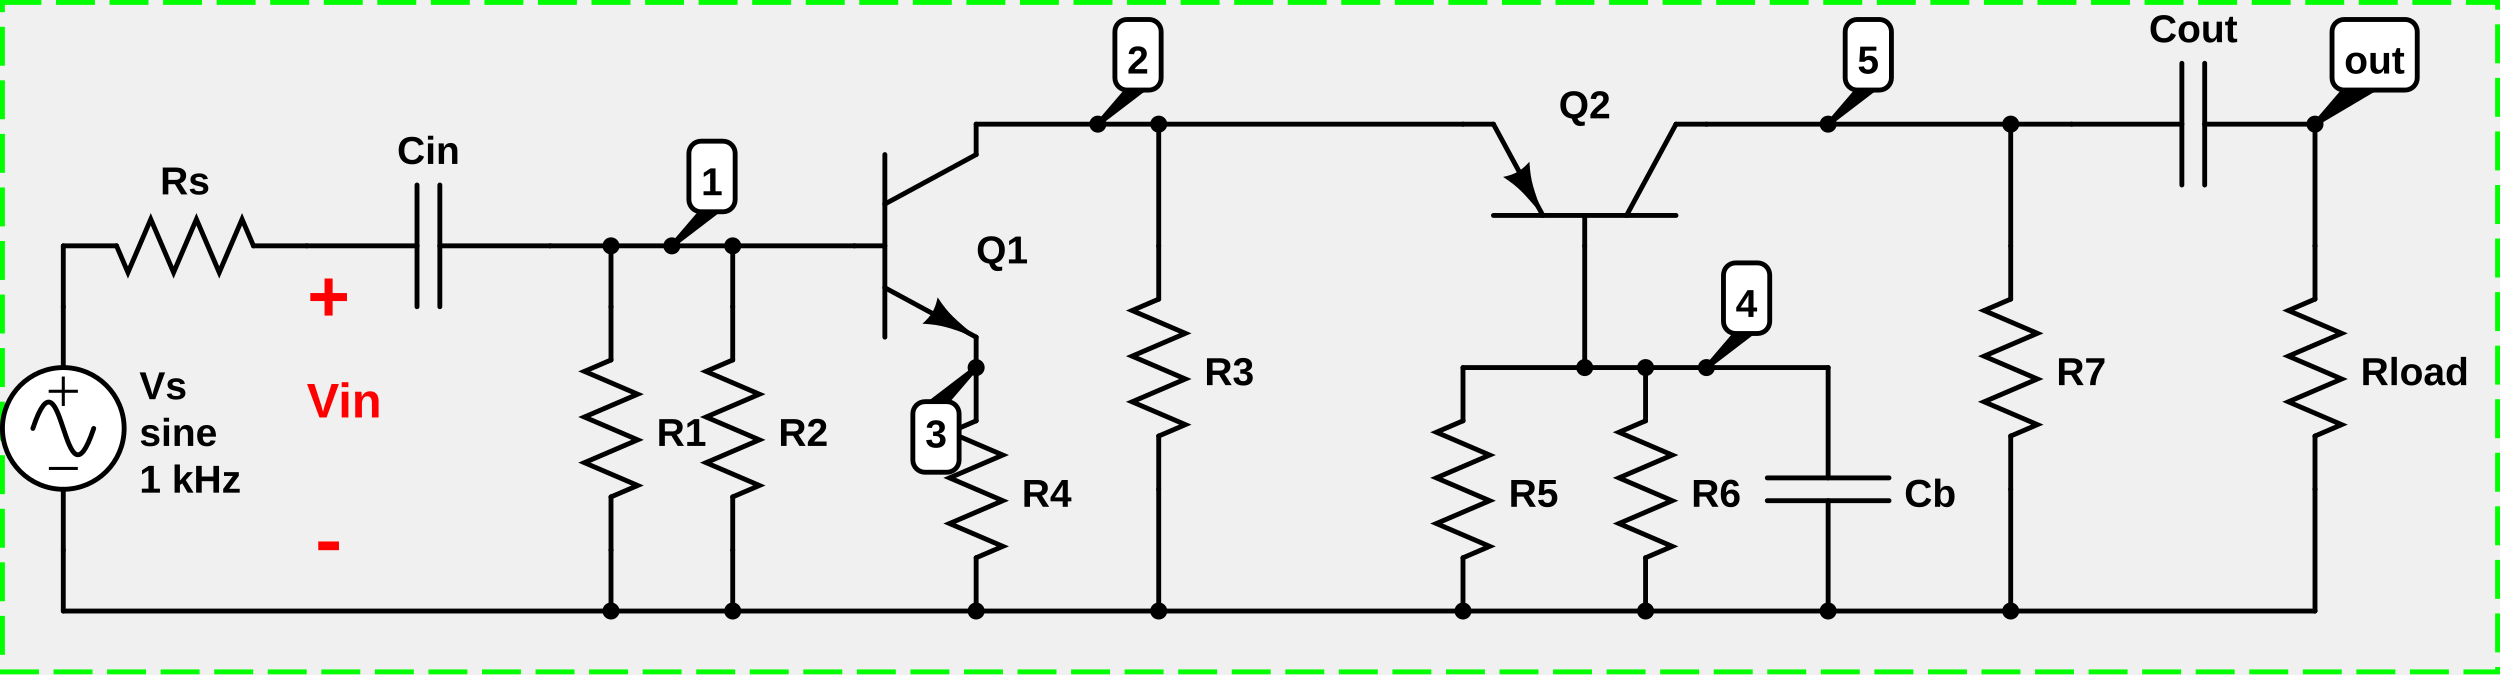
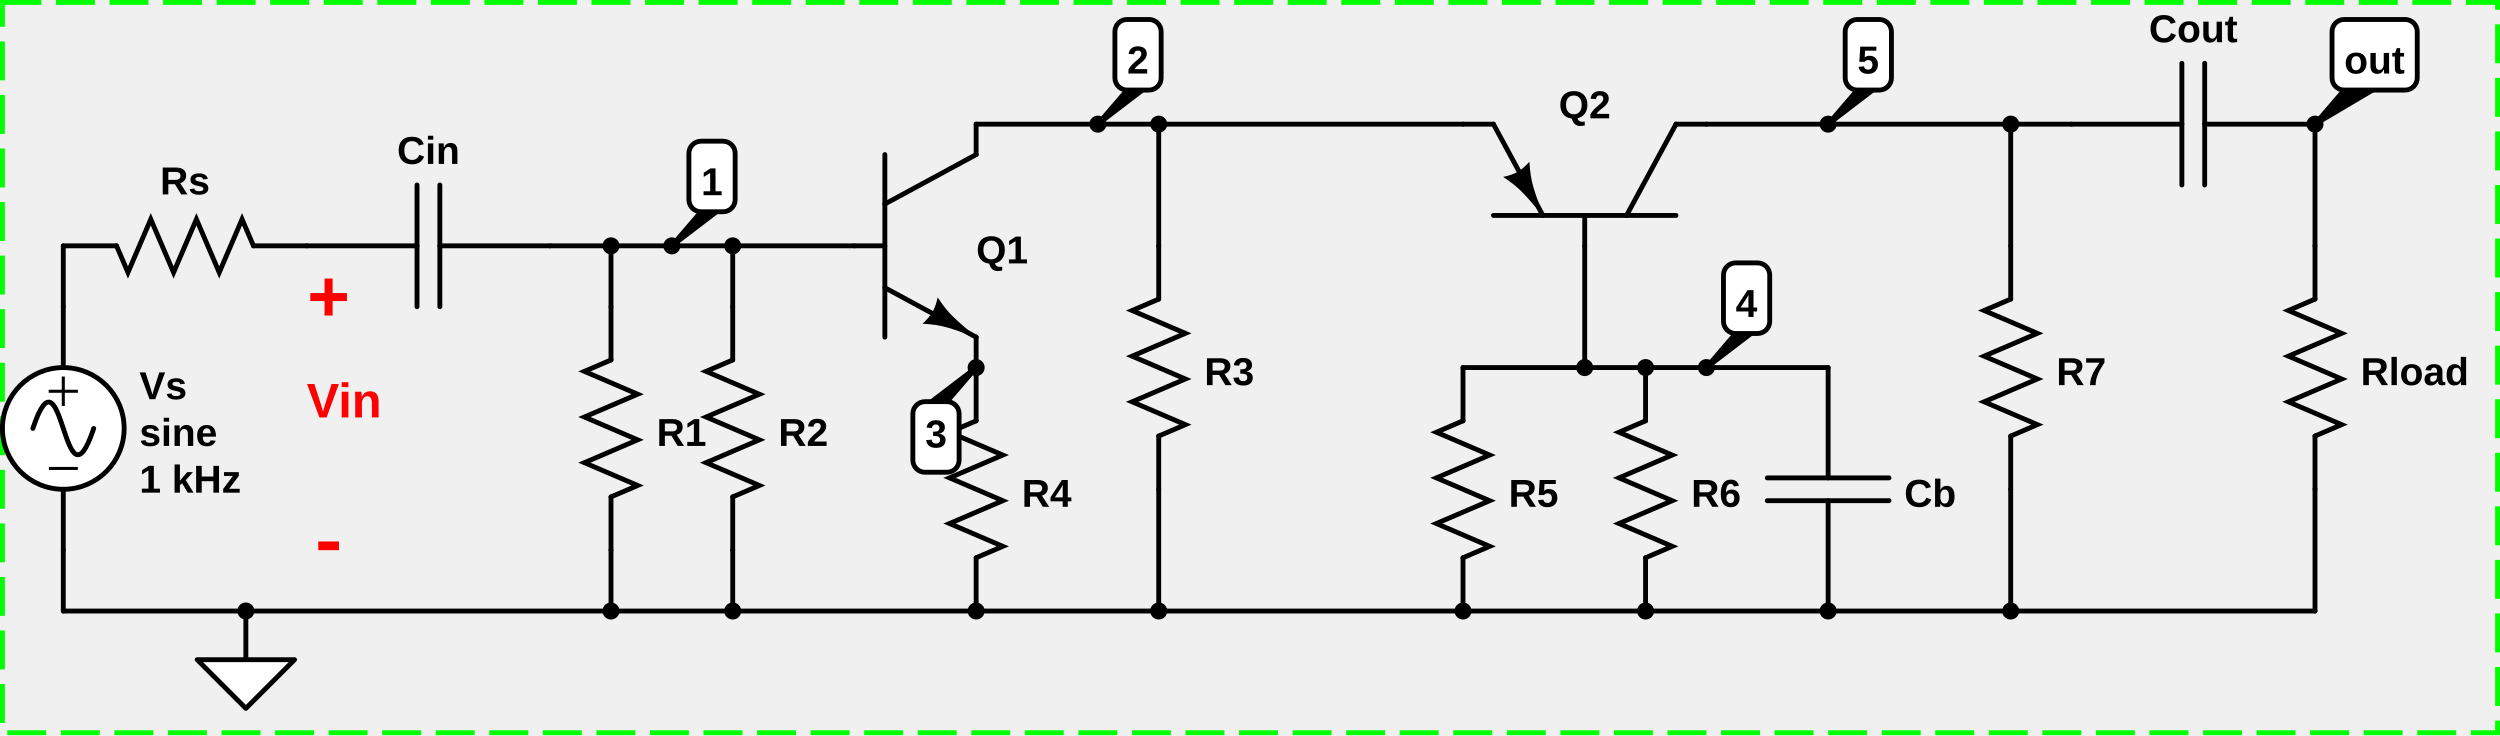
- <svg xmlns="http://www.w3.org/2000/svg" width="1000.0" height="269.718">
+ <svg xmlns="http://www.w3.org/2000/svg" width="1000.0" height="294.06">
  <g transform="matrix(0.9737098,0,0,0.9737098,-2116.845,-1289.192)">
-     <rect x="2175" y="1325" width="1025" height="275" r="0" rx="0" ry="0" fill="none" stroke="none" style="stroke-opacity: 0;" />
-     <rect x="2175" y="1325" width="1025" height="275" r="0" rx="0" ry="0" fill="none" stroke="#00ff00" stroke-dasharray="16,6" stroke-width="2" />
+     <rect x="2175" y="1325" width="1025" height="300" r="0" rx="0" ry="0" fill="none" stroke="none" style="stroke-opacity: 0;" />
+     <rect x="2175" y="1325" width="1025" height="300" r="0" rx="0" ry="0" fill="none" stroke="#00ff00" stroke-dasharray="16,6" stroke-width="2" />
    <path style="stroke-linejoin: round;" fill="#000000" stroke="#000000" d="M0,50L12,36L18.333,36Z" stroke-width="2" stroke-linejoin="round" transform="translate(2925,1325)" />
    <path style="stroke-linejoin: round;" fill="#000000" stroke="#000000" d="M0,50L12,36L18.333,36Z" stroke-width="2" stroke-linejoin="round" transform="translate(2875,1425)" />
    <path style="stroke-linejoin: round;" fill="#000000" stroke="#000000" d="M0,50L12,36L18.333,36Z" stroke-width="2" stroke-linejoin="round" transform="matrix(-1,0,0,-1,2575,1525)" />
    <path style="stroke-linejoin: round;" fill="#000000" stroke="#000000" d="M0,50L12,36L18.333,36Z" stroke-width="2" stroke-linejoin="round" transform="translate(2625,1325)" />
    <path style="stroke-linejoin: round;" fill="#000000" stroke="#000000" d="M0,50L12,36L18.333,36Z" stroke-width="2" stroke-linejoin="round" transform="translate(2450,1375)" />
    <path style="stroke-linejoin: round;" fill="#000000" stroke="#000000" d="M0,50L12,36L23.667,36Z" stroke-width="2" stroke-linejoin="round" transform="translate(3125,1325)" />
    <path style="stroke-linecap: round; stroke-miterlimit: 6;" fill="none" stroke="#000000" d="M0,50L12.5,50" stroke-width="2" stroke-linecap="round" stroke-miterlimit="6" transform="translate(2525,1375)" />
    <path style="stroke-linecap: round; stroke-miterlimit: 6;" fill="none" stroke="#000000" d="M12.5,87.5L12.5,12.5" stroke-width="2" stroke-linecap="round" stroke-miterlimit="6" transform="translate(2525,1375)" />
    <path style="stroke-linecap: round; stroke-miterlimit: 6;" fill="none" stroke="#000000" d="M12.5,32.812L50,12.5" stroke-width="2" stroke-linecap="round" stroke-miterlimit="6" transform="translate(2525,1375)" />
    <path style="stroke-linecap: round; stroke-miterlimit: 6;" fill="none" stroke="#000000" d="M50,0L50,12.5" stroke-width="2" stroke-linecap="round" stroke-miterlimit="6" transform="translate(2525,1375)" />
    <path style="stroke-linecap: round; stroke-miterlimit: 6;" fill="none" stroke="#000000" d="M12.5,67.188L50,87.5" stroke-width="2" stroke-linecap="round" stroke-miterlimit="6" transform="translate(2525,1375)" />
    <path style="stroke-linecap: round; stroke-miterlimit: 6;" fill="none" stroke="#000000" d="M50,100L50,87.5" stroke-width="2" stroke-linecap="round" stroke-miterlimit="6" transform="translate(2525,1375)" />
    <path fill="#000000" stroke="none" d="M27.931,81.975C36.65,82.498,38.679,83.671,50,87.5C41.023,79.61,38.994,78.44,34.181,71.15C33.19,75.99,31.627,78.698,27.931,81.975" transform="translate(2525,1375)" />
    <text style="font-family: Arial; font-size: 16px; font-weight: bold; text-anchor: start;" x="0" y="0" text-anchor="start" stroke="none" fill="#000000" transform="translate(2575,1425)">
      <tspan dy="7.2">Q1</tspan>
    </text>
    <path style="stroke-linecap: round; stroke-miterlimit: 6;" fill="none" stroke="#000000" d="M0,50L12.5,50" stroke-width="2" stroke-linecap="round" stroke-miterlimit="6" transform="matrix(0,-1,1,0,2775,1425)" />
    <path style="stroke-linecap: round; stroke-miterlimit: 6;" fill="none" stroke="#000000" d="M12.5,87.5L12.5,12.5" stroke-width="2" stroke-linecap="round" stroke-miterlimit="6" transform="matrix(0,-1,1,0,2775,1425)" />
    <path style="stroke-linecap: round; stroke-miterlimit: 6;" fill="none" stroke="#000000" d="M12.5,32.812L50,12.5" stroke-width="2" stroke-linecap="round" stroke-miterlimit="6" transform="matrix(0,-1,1,0,2775,1425)" />
    <path style="stroke-linecap: round; stroke-miterlimit: 6;" fill="none" stroke="#000000" d="M50,0L50,12.5" stroke-width="2" stroke-linecap="round" stroke-miterlimit="6" transform="matrix(0,-1,1,0,2775,1425)" />
    <path style="stroke-linecap: round; stroke-miterlimit: 6;" fill="none" stroke="#000000" d="M12.5,67.188L50,87.5" stroke-width="2" stroke-linecap="round" stroke-miterlimit="6" transform="matrix(0,-1,1,0,2775,1425)" />
    <path style="stroke-linecap: round; stroke-miterlimit: 6;" fill="none" stroke="#000000" d="M50,100L50,87.5" stroke-width="2" stroke-linecap="round" stroke-miterlimit="6" transform="matrix(0,-1,1,0,2775,1425)" />
    <path fill="#000000" stroke="none" d="M28.319,16.462C23.506,23.752,21.477,24.923,12.5,32.812C23.821,28.983,25.85,27.81,34.569,27.287C30.873,24.01,29.31,21.302,28.319,16.462" transform="matrix(0,-1,1,0,2775,1425)" />
    <text style="font-family: Arial; font-size: 16px; font-weight: bold; text-anchor: middle;" x="0" y="0" text-anchor="middle" stroke="none" fill="#000000" transform="translate(2825,1365.4)">
      <tspan dy="7.2">Q2</tspan>
    </text>
    <path style="stroke-linecap: round; stroke-miterlimit: 6;" fill="none" stroke="#000000" d="M25,21.875L25,0" stroke-width="2" stroke-linecap="round" stroke-miterlimit="6" transform="translate(2625,1425)" />
    <path style="stroke-linecap: round; stroke-miterlimit: 6;" fill="none" stroke="#000000" d="M25,78.125L25,100" stroke-width="2" stroke-linecap="round" stroke-miterlimit="6" transform="translate(2625,1425)" />
    <path style="stroke-linecap: round; stroke-miterlimit: 6;" fill="none" stroke="#000000" d="M25,21.875L14.063,26.562L35.937,35.937L14.063,45.312L35.937,54.688L14.063,64.063L35.937,73.438L25,78.125" stroke-width="2" stroke-linecap="round" stroke-miterlimit="6" transform="translate(2625,1425)" />
    <text style="font-family: Arial; font-size: 16px; font-weight: bold; text-anchor: start;" x="0" y="0" text-anchor="start" stroke="none" fill="#000000" transform="translate(2668.75,1475)">
      <tspan dy="7.2">R3</tspan>
    </text>
    <path style="stroke-linecap: round; stroke-miterlimit: 6;" fill="none" stroke="#000000" d="M25,21.875L25,0" stroke-width="2" stroke-linecap="round" stroke-miterlimit="6" transform="translate(2975,1425)" />
    <path style="stroke-linecap: round; stroke-miterlimit: 6;" fill="none" stroke="#000000" d="M25,78.125L25,100" stroke-width="2" stroke-linecap="round" stroke-miterlimit="6" transform="translate(2975,1425)" />
    <path style="stroke-linecap: round; stroke-miterlimit: 6;" fill="none" stroke="#000000" d="M25,21.875L14.063,26.562L35.937,35.937L14.063,45.312L35.937,54.688L14.063,64.063L35.937,73.438L25,78.125" stroke-width="2" stroke-linecap="round" stroke-miterlimit="6" transform="translate(2975,1425)" />
    <text style="font-family: Arial; font-size: 16px; font-weight: bold; text-anchor: start;" x="0" y="0" text-anchor="start" stroke="none" fill="#000000" transform="translate(3018.75,1475)">
      <tspan dy="7.2">R7</tspan>
    </text>
    <path style="stroke-linecap: round; stroke-miterlimit: 6;" fill="none" stroke="#000000" d="M25,21.875L25,0" stroke-width="2" stroke-linecap="round" stroke-miterlimit="6" transform="translate(2550,1475)" />
    <path style="stroke-linecap: round; stroke-miterlimit: 6;" fill="none" stroke="#000000" d="M25,78.125L25,100" stroke-width="2" stroke-linecap="round" stroke-miterlimit="6" transform="translate(2550,1475)" />
    <path style="stroke-linecap: round; stroke-miterlimit: 6;" fill="none" stroke="#000000" d="M25,21.875L14.063,26.562L35.937,35.937L14.063,45.312L35.937,54.688L14.063,64.063L35.937,73.438L25,78.125" stroke-width="2" stroke-linecap="round" stroke-miterlimit="6" transform="translate(2550,1475)" />
    <text style="font-family: Arial; font-size: 16px; font-weight: bold; text-anchor: start;" x="0" y="0" text-anchor="start" stroke="none" fill="#000000" transform="translate(2593.75,1525)">
      <tspan dy="7.2">R4</tspan>
    </text>
    <path style="stroke-linecap: round; stroke-miterlimit: 6;" fill="#ffffff" stroke="#000000" d="M50,50C50,36.194,38.807,25,25,25C11.193,25,0,36.194,0,50C0,63.806,11.193,75,25,75C38.807,75,50,63.806,50,50" stroke-width="2" stroke-linecap="round" stroke-miterlimit="6" transform="translate(2175,1450)" />
    <path style="stroke-linecap: round; stroke-miterlimit: 6;" fill="none" stroke="#000000" d="M25,0L25,25" stroke-width="2" stroke-linecap="round" stroke-miterlimit="6" transform="translate(2175,1450)" />
    <path style="stroke-linecap: round; stroke-miterlimit: 6;" fill="none" stroke="#000000" d="M25,100L25,75" stroke-width="2" stroke-linecap="round" stroke-miterlimit="6" transform="translate(2175,1450)" />
    <path style="stroke-linecap: round; stroke-miterlimit: 6;" fill="none" stroke="#000000" d="M37.5,50C25,87.5,25,12.5,12.5,50" stroke-width="2" stroke-linecap="round" stroke-miterlimit="6" transform="translate(2175,1450)" />
    <path style="font-size: 15px; font-weight: normal;" fill="#000000" stroke="none" d="M25.624,28.684L24.376,28.684L24.376,34.106L19,34.106L19,35.354L24.376,35.354L24.376,40.775L25.624,40.775L25.624,35.354L31,35.354L31,34.106L25.624,34.106L25.624,28.684" font-size="15px" font-weight="normal" transform="translate(2175,1450)" />
    <path style="font-size: 15px; font-weight: normal;" fill="#000000" stroke="none" d="M19.079,65.811L19.079,67.059L30.966,67.059L30.966,65.811L19.079,65.811" font-size="15px" font-weight="normal" transform="translate(2175,1450)" />
    <text style="font-family: Arial; font-size: 16px; font-weight: bold; text-anchor: start;" x="0" y="0" text-anchor="start" stroke="none" fill="#000000" transform="translate(2231.25,1500)">
      <tspan dy="-12">Vs</tspan>
      <tspan dy="19.2" x="0">sine</tspan>
      <tspan dy="19.2" x="0">1 kHz</tspan>
    </text>
    <path style="stroke-linecap: round; stroke-miterlimit: 6;" fill="none" stroke="#000000" d="M25,21.875L25,0" stroke-width="2" stroke-linecap="round" stroke-miterlimit="6" transform="translate(2400,1450)" />
    <path style="stroke-linecap: round; stroke-miterlimit: 6;" fill="none" stroke="#000000" d="M25,78.125L25,100" stroke-width="2" stroke-linecap="round" stroke-miterlimit="6" transform="translate(2400,1450)" />
    <path style="stroke-linecap: round; stroke-miterlimit: 6;" fill="none" stroke="#000000" d="M25,21.875L14.063,26.562L35.937,35.937L14.063,45.312L35.937,54.688L14.063,64.063L35.937,73.438L25,78.125" stroke-width="2" stroke-linecap="round" stroke-miterlimit="6" transform="translate(2400,1450)" />
    <text style="font-family: Arial; font-size: 16px; font-weight: bold; text-anchor: start;" x="0" y="0" text-anchor="start" stroke="none" fill="#000000" transform="translate(2443.75,1500)">
      <tspan dy="7.2">R1</tspan>
    </text>
    <path style="stroke-linecap: round; stroke-miterlimit: 6;" fill="none" stroke="#000000" d="M25,21.875L25,0" stroke-width="2" stroke-linecap="round" stroke-miterlimit="6" transform="translate(2450,1450)" />
    <path style="stroke-linecap: round; stroke-miterlimit: 6;" fill="none" stroke="#000000" d="M25,78.125L25,100" stroke-width="2" stroke-linecap="round" stroke-miterlimit="6" transform="translate(2450,1450)" />
    <path style="stroke-linecap: round; stroke-miterlimit: 6;" fill="none" stroke="#000000" d="M25,21.875L14.063,26.562L35.937,35.937L14.063,45.312L35.937,54.688L14.063,64.063L35.937,73.438L25,78.125" stroke-width="2" stroke-linecap="round" stroke-miterlimit="6" transform="translate(2450,1450)" />
    <text style="font-family: Arial; font-size: 16px; font-weight: bold; text-anchor: start;" x="0" y="0" text-anchor="start" stroke="none" fill="#000000" transform="translate(2493.75,1500)">
      <tspan dy="7.2">R2</tspan>
    </text>
    <path style="stroke-linecap: round; stroke-miterlimit: 6;" fill="none" stroke="#000000" d="M25,54.688L25,100" stroke-width="2" stroke-linecap="round" stroke-miterlimit="6" transform="matrix(0,-1,-1,0,2400,1450)" />
    <path style="stroke-linecap: round; stroke-miterlimit: 6;" fill="none" stroke="#000000" d="M25,45.312L25,0" stroke-width="2" stroke-linecap="round" stroke-miterlimit="6" transform="matrix(0,-1,-1,0,2400,1450)" />
    <path style="stroke-linecap: round; stroke-miterlimit: 6;" fill="none" stroke="#000000" d="M50,45.312L0,45.312" stroke-width="2" stroke-linecap="round" stroke-miterlimit="6" transform="matrix(0,-1,-1,0,2400,1450)" />
    <path style="stroke-linecap: round; stroke-miterlimit: 6;" fill="none" stroke="#000000" d="M50,54.688L0,54.688" stroke-width="2" stroke-linecap="round" stroke-miterlimit="6" transform="matrix(0,-1,-1,0,2400,1450)" />
    <text style="font-family: Arial; font-size: 16px; font-weight: bold; text-anchor: middle;" x="0" y="0" text-anchor="middle" stroke="none" fill="#000000" transform="translate(2350,1384.15)">
      <tspan dy="7.2">Cin</tspan>
    </text>
    <path style="stroke-linecap: round;" fill="none" stroke="#000000" d="M 2200 1425 L 2200 1450" stroke-width="2" stroke-linecap="round" class="cl_wire" />
    <path style="stroke-linecap: round; stroke-miterlimit: 6;" fill="none" stroke="#000000" d="M25,21.875L25,0" stroke-width="2" stroke-linecap="round" stroke-miterlimit="6" transform="translate(2750,1475)" />
    <path style="stroke-linecap: round; stroke-miterlimit: 6;" fill="none" stroke="#000000" d="M25,78.125L25,100" stroke-width="2" stroke-linecap="round" stroke-miterlimit="6" transform="translate(2750,1475)" />
    <path style="stroke-linecap: round; stroke-miterlimit: 6;" fill="none" stroke="#000000" d="M25,21.875L14.063,26.562L35.937,35.937L14.063,45.312L35.937,54.688L14.063,64.063L35.937,73.438L25,78.125" stroke-width="2" stroke-linecap="round" stroke-miterlimit="6" transform="translate(2750,1475)" />
    <text style="font-family: Arial; font-size: 16px; font-weight: bold; text-anchor: start;" x="0" y="0" text-anchor="start" stroke="none" fill="#000000" transform="translate(2793.75,1525)">
      <tspan dy="7.2">R5</tspan>
    </text>
    <path style="stroke-linecap: round; stroke-miterlimit: 6;" fill="none" stroke="#000000" d="M25,21.875L25,0" stroke-width="2" stroke-linecap="round" stroke-miterlimit="6" transform="translate(2825,1475)" />
    <path style="stroke-linecap: round; stroke-miterlimit: 6;" fill="none" stroke="#000000" d="M25,78.125L25,100" stroke-width="2" stroke-linecap="round" stroke-miterlimit="6" transform="translate(2825,1475)" />
    <path style="stroke-linecap: round; stroke-miterlimit: 6;" fill="none" stroke="#000000" d="M25,21.875L14.063,26.562L35.937,35.937L14.063,45.312L35.937,54.688L14.063,64.063L35.937,73.438L25,78.125" stroke-width="2" stroke-linecap="round" stroke-miterlimit="6" transform="translate(2825,1475)" />
    <text style="font-family: Arial; font-size: 16px; font-weight: bold; text-anchor: start;" x="0" y="0" text-anchor="start" stroke="none" fill="#000000" transform="translate(2868.75,1525)">
      <tspan dy="7.2">R6</tspan>
    </text>
    <path style="stroke-linecap: round; stroke-miterlimit: 6;" fill="none" stroke="#000000" d="M25,54.688L25,100" stroke-width="2" stroke-linecap="round" stroke-miterlimit="6" transform="translate(2900,1475)" />
    <path style="stroke-linecap: round; stroke-miterlimit: 6;" fill="none" stroke="#000000" d="M25,45.312L25,0" stroke-width="2" stroke-linecap="round" stroke-miterlimit="6" transform="translate(2900,1475)" />
    <path style="stroke-linecap: round; stroke-miterlimit: 6;" fill="none" stroke="#000000" d="M50,45.312L0,45.312" stroke-width="2" stroke-linecap="round" stroke-miterlimit="6" transform="translate(2900,1475)" />
    <path style="stroke-linecap: round; stroke-miterlimit: 6;" fill="none" stroke="#000000" d="M50,54.688L0,54.688" stroke-width="2" stroke-linecap="round" stroke-miterlimit="6" transform="translate(2900,1475)" />
    <text style="font-family: Arial; font-size: 16px; font-weight: bold; text-anchor: start;" x="0" y="0" text-anchor="start" stroke="none" fill="#000000" transform="translate(2956.25,1525)">
      <tspan dy="7.2">Cb</tspan>
    </text>
    <rect x="7" y="7" width="35" height="29" r="5" rx="5" ry="5" fill="#ffffff" stroke="#000000" stroke-width="2" transform="translate(3125,1325)" />
    <text style="font-family: Arial; font-size: 16px; font-weight: bold; text-anchor: start;" x="12" y="22" text-anchor="start" stroke="none" fill="#000000" transform="translate(3125,1325)">
      <tspan dy="7.2">out</tspan>
    </text>
    <path style="stroke-linecap: round; stroke-miterlimit: 6;" fill="none" stroke="#000000" d="M25,21.875L25,0" stroke-width="2" stroke-linecap="round" stroke-miterlimit="6" transform="matrix(0,-1,1,0,2200,1450)" />
    <path style="stroke-linecap: round; stroke-miterlimit: 6;" fill="none" stroke="#000000" d="M25,78.125L25,100" stroke-width="2" stroke-linecap="round" stroke-miterlimit="6" transform="matrix(0,-1,1,0,2200,1450)" />
    <path style="stroke-linecap: round; stroke-miterlimit: 6;" fill="none" stroke="#000000" d="M25,21.875L14.063,26.562L35.937,35.937L14.063,45.312L35.937,54.688L14.063,64.063L35.937,73.438L25,78.125" stroke-width="2" stroke-linecap="round" stroke-miterlimit="6" transform="matrix(0,-1,1,0,2200,1450)" />
    <text style="font-family: Arial; font-size: 16px; font-weight: bold; text-anchor: middle;" x="0" y="0" text-anchor="middle" stroke="none" fill="#000000" transform="translate(2250,1396.65)">
      <tspan dy="7.2">Rs</tspan>
    </text>
    <path style="stroke-linecap: round; stroke-miterlimit: 6;" fill="none" stroke="#000000" d="M25,21.875L25,0" stroke-width="2" stroke-linecap="round" stroke-miterlimit="6" transform="translate(3100,1425)" />
    <path style="stroke-linecap: round; stroke-miterlimit: 6;" fill="none" stroke="#000000" d="M25,78.125L25,100" stroke-width="2" stroke-linecap="round" stroke-miterlimit="6" transform="translate(3100,1425)" />
    <path style="stroke-linecap: round; stroke-miterlimit: 6;" fill="none" stroke="#000000" d="M25,21.875L14.063,26.562L35.937,35.937L14.063,45.312L35.937,54.688L14.063,64.063L35.937,73.438L25,78.125" stroke-width="2" stroke-linecap="round" stroke-miterlimit="6" transform="translate(3100,1425)" />
    <text style="font-family: Arial; font-size: 16px; font-weight: bold; text-anchor: start;" x="0" y="0" text-anchor="start" stroke="none" fill="#000000" transform="translate(3143.75,1475)">
      <tspan dy="7.2">Rload</tspan>
    </text>
    <path style="stroke-linecap: round; stroke-miterlimit: 6;" fill="none" stroke="#000000" d="M25,54.688L25,100" stroke-width="2" stroke-linecap="round" stroke-miterlimit="6" transform="matrix(0,-1,1,0,3025,1400)" />
    <path style="stroke-linecap: round; stroke-miterlimit: 6;" fill="none" stroke="#000000" d="M25,45.312L25,0" stroke-width="2" stroke-linecap="round" stroke-miterlimit="6" transform="matrix(0,-1,1,0,3025,1400)" />
    <path style="stroke-linecap: round; stroke-miterlimit: 6;" fill="none" stroke="#000000" d="M50,45.312L0,45.312" stroke-width="2" stroke-linecap="round" stroke-miterlimit="6" transform="matrix(0,-1,1,0,3025,1400)" />
    <path style="stroke-linecap: round; stroke-miterlimit: 6;" fill="none" stroke="#000000" d="M50,54.688L0,54.688" stroke-width="2" stroke-linecap="round" stroke-miterlimit="6" transform="matrix(0,-1,1,0,3025,1400)" />
    <text style="font-family: Arial; font-size: 16px; font-weight: bold; text-anchor: middle;" x="0" y="0" text-anchor="middle" stroke="none" fill="#000000" transform="translate(3075,1334.15)">
      <tspan dy="7.2">Cout</tspan>
    </text>
    <path style="stroke-linecap: round;" fill="none" stroke="#000000" d="M 2875 1375 L 3025 1375" stroke-width="2" stroke-linecap="round" class="cl_wire" />
    <path style="stroke-linecap: round;" fill="none" stroke="#000000" d="M 2425 1425 L 2425 1450" stroke-width="2" stroke-linecap="round" class="cl_wire" />
    <path style="stroke-linecap: round;" fill="none" stroke="#000000" d="M 2475 1425 L 2475 1450" stroke-width="2" stroke-linecap="round" class="cl_wire" />
    <path style="stroke-linecap: round;" fill="none" stroke="#000000" d="M 2425 1550 L 2425 1575" stroke-width="2" stroke-linecap="round" class="cl_wire" />
    <path style="stroke-linecap: round;" fill="none" stroke="#000000" d="M 2475 1550 L 2475 1575" stroke-width="2" stroke-linecap="round" class="cl_wire" />
    <path style="stroke-linecap: round;" fill="none" stroke="#000000" d="M 2200 1550 L 2200 1575" stroke-width="2" stroke-linecap="round" class="cl_wire" />
    <path style="stroke-linecap: round;" fill="none" stroke="#000000" d="M 2650 1375 L 2650 1425" stroke-width="2" stroke-linecap="round" class="cl_wire" />
    <path style="stroke-linecap: round;" fill="none" stroke="#000000" d="M 2650 1525 L 2650 1575" stroke-width="2" stroke-linecap="round" class="cl_wire" />
    <path style="stroke-linecap: round;" fill="none" stroke="#000000" d="M 2775 1475 L 2925 1475" stroke-width="2" stroke-linecap="round" class="cl_wire" />
    <path style="stroke-linecap: round;" fill="none" stroke="#000000" d="M 2825 1425 L 2825 1475" stroke-width="2" stroke-linecap="round" class="cl_wire" />
    <path style="stroke-linecap: round;" fill="none" stroke="#000000" d="M 2575 1375 L 2775 1375" stroke-width="2" stroke-linecap="round" class="cl_wire" />
    <path style="stroke-linecap: round;" fill="none" stroke="#000000" d="M 3125 1525 L 3125 1575" stroke-width="2" stroke-linecap="round" class="cl_wire" />
    <path style="stroke-linecap: round;" fill="none" stroke="#000000" d="M 3125 1375 L 3125 1425" stroke-width="2" stroke-linecap="round" class="cl_wire" />
    <path style="stroke-linecap: round;" fill="none" stroke="#000000" d="M 3000 1375 L 3000 1425" stroke-width="2" stroke-linecap="round" class="cl_wire" />
    <rect x="7" y="7" width="19" height="29" r="5" rx="5" ry="5" fill="#ffffff" stroke="#000000" stroke-width="2" transform="translate(2450,1375)" />
    <text style="font-family: Arial; font-size: 16px; font-weight: bold; text-anchor: start;" x="12" y="22" text-anchor="start" stroke="none" fill="#000000" transform="translate(2450,1375)">
      <tspan dy="7.2">1</tspan>
    </text>
    <rect x="7" y="7" width="19" height="29" r="5" rx="5" ry="5" fill="#ffffff" stroke="#000000" stroke-width="2" transform="translate(2625,1325)" />
    <text style="font-family: Arial; font-size: 16px; font-weight: bold; text-anchor: start;" x="12" y="22" text-anchor="start" stroke="none" fill="#000000" transform="translate(2625,1325)">
      <tspan dy="7.2">2</tspan>
    </text>
    <rect x="7" y="7" width="19" height="29" r="5" rx="5" ry="5" fill="#ffffff" stroke="#000000" stroke-width="2" transform="matrix(-1,0,0,-1,2575,1525)" />
    <text style="font-family: Arial; font-size: 16px; font-weight: bold; text-anchor: end;" x="12" y="22" text-anchor="end" stroke="none" fill="#000000" transform="translate(2551,1478.6)">
      <tspan dy="7.2">3</tspan>
    </text>
    <rect x="7" y="7" width="19" height="29" r="5" rx="5" ry="5" fill="#ffffff" stroke="#000000" stroke-width="2" transform="translate(2875,1425)" />
    <text style="font-family: Arial; font-size: 16px; font-weight: bold; text-anchor: start;" x="12" y="22" text-anchor="start" stroke="none" fill="#000000" transform="translate(2875,1425)">
      <tspan dy="7.2">4</tspan>
    </text>
    <rect x="7" y="7" width="19" height="29" r="5" rx="5" ry="5" fill="#ffffff" stroke="#000000" stroke-width="2" transform="translate(2925,1325)" />
    <text style="font-family: Arial; font-size: 16px; font-weight: bold; text-anchor: start;" x="12" y="22" text-anchor="start" stroke="none" fill="#000000" transform="translate(2925,1325)">
      <tspan dy="7.2">5</tspan>
    </text>
    <path style="stroke-linecap: round;" fill="none" stroke="#000000" d="M 2425 1425 L 2525 1425" stroke-width="2" stroke-linecap="round" class="cl_wire" />
    <path style="stroke-linecap: round;" fill="none" stroke="#000000" d="M 2400 1425 L 2425 1425" stroke-width="2" stroke-linecap="round" class="cl_wire" />
    <path style="stroke-linecap: round;" fill="none" stroke="#000000" d="M 2200 1575 L 3125 1575" stroke-width="2" stroke-linecap="round" class="cl_wire" />
    <path style="stroke-linecap: round;" fill="none" stroke="#000000" d="M 3000 1525 L 3000 1575" stroke-width="2" stroke-linecap="round" class="cl_wire" />
    <text style="font-family: Courier New; font-size: 30px; font-weight: bold; text-anchor: start; font-style: normal;" x="0" y="0" text-anchor="start" stroke="none" fill="#ff0000" font-style="normal" transform="translate(2300,1442.5)">
      <tspan dy="13.5">+</tspan>
    </text>
    <text style="font-family: Courier New; font-size: 30px; font-weight: bold; text-anchor: start; font-style: normal;" x="0" y="0" text-anchor="start" stroke="none" fill="#ff0000" font-style="normal" transform="translate(2300,1542.5)">
      <tspan dy="13.5">-</tspan>
    </text>
    <text style="font-family: Arial; font-size: 20px; font-weight: bold; text-anchor: start; font-style: normal;" x="0" y="0" text-anchor="start" stroke="none" fill="#ff0000" font-style="normal" transform="translate(2300,1486.5)">
      <tspan dy="9">Vin</tspan>
    </text>
+     <path style="stroke-linecap: round; stroke-miterlimit: 6;" fill="none" stroke="#000000" d="M25,20L25,0" stroke-width="2" stroke-linecap="round" stroke-miterlimit="6" transform="translate(2250,1575)" />
+     <path style="stroke-linecap: round; stroke-linejoin: round; stroke-miterlimit: 6;" fill="#ffffff" stroke="#000000" d="M5,20L25,40L45,20Z" stroke-width="2" stroke-linecap="round" stroke-linejoin="round" stroke-miterlimit="6" transform="translate(2250,1575)" />
    <circle cx="2575" cy="1475" r="3" fill="#000000" stroke="#000000" />
    <circle cx="2575" cy="1575" r="3" fill="#000000" stroke="#000000" />
    <circle cx="2775" cy="1575" r="3" fill="#000000" stroke="#000000" />
    <circle cx="2850" cy="1475" r="3" fill="#000000" stroke="#000000" />
    <circle cx="2850" cy="1575" r="3" fill="#000000" stroke="#000000" />
    <circle cx="2925" cy="1575" r="3" fill="#000000" stroke="#000000" />
    <circle cx="3125" cy="1375" r="3" fill="#000000" stroke="#000000" />
    <circle cx="2450" cy="1425" r="3" fill="#000000" stroke="#000000" />
    <circle cx="2625" cy="1375" r="3" fill="#000000" stroke="#000000" />
    <circle cx="2875" cy="1475" r="3" fill="#000000" stroke="#000000" />
    <circle cx="2925" cy="1375" r="3" fill="#000000" stroke="#000000" />
+     <circle cx="2275" cy="1575" r="3" fill="#000000" stroke="#000000" />
    <circle cx="2425" cy="1425" r="3" fill="#000000" stroke="#000000" />
    <circle cx="2475" cy="1425" r="3" fill="#000000" stroke="#000000" />
    <circle cx="2425" cy="1575" r="3" fill="#000000" stroke="#000000" />
    <circle cx="2475" cy="1575" r="3" fill="#000000" stroke="#000000" />
    <circle cx="2650" cy="1375" r="3" fill="#000000" stroke="#000000" />
    <circle cx="2650" cy="1575" r="3" fill="#000000" stroke="#000000" />
    <circle cx="2825" cy="1475" r="3" fill="#000000" stroke="#000000" />
    <circle cx="3000" cy="1375" r="3" fill="#000000" stroke="#000000" />
    <circle cx="3000" cy="1575" r="3" fill="#000000" stroke="#000000" />
  </g>
</svg>
